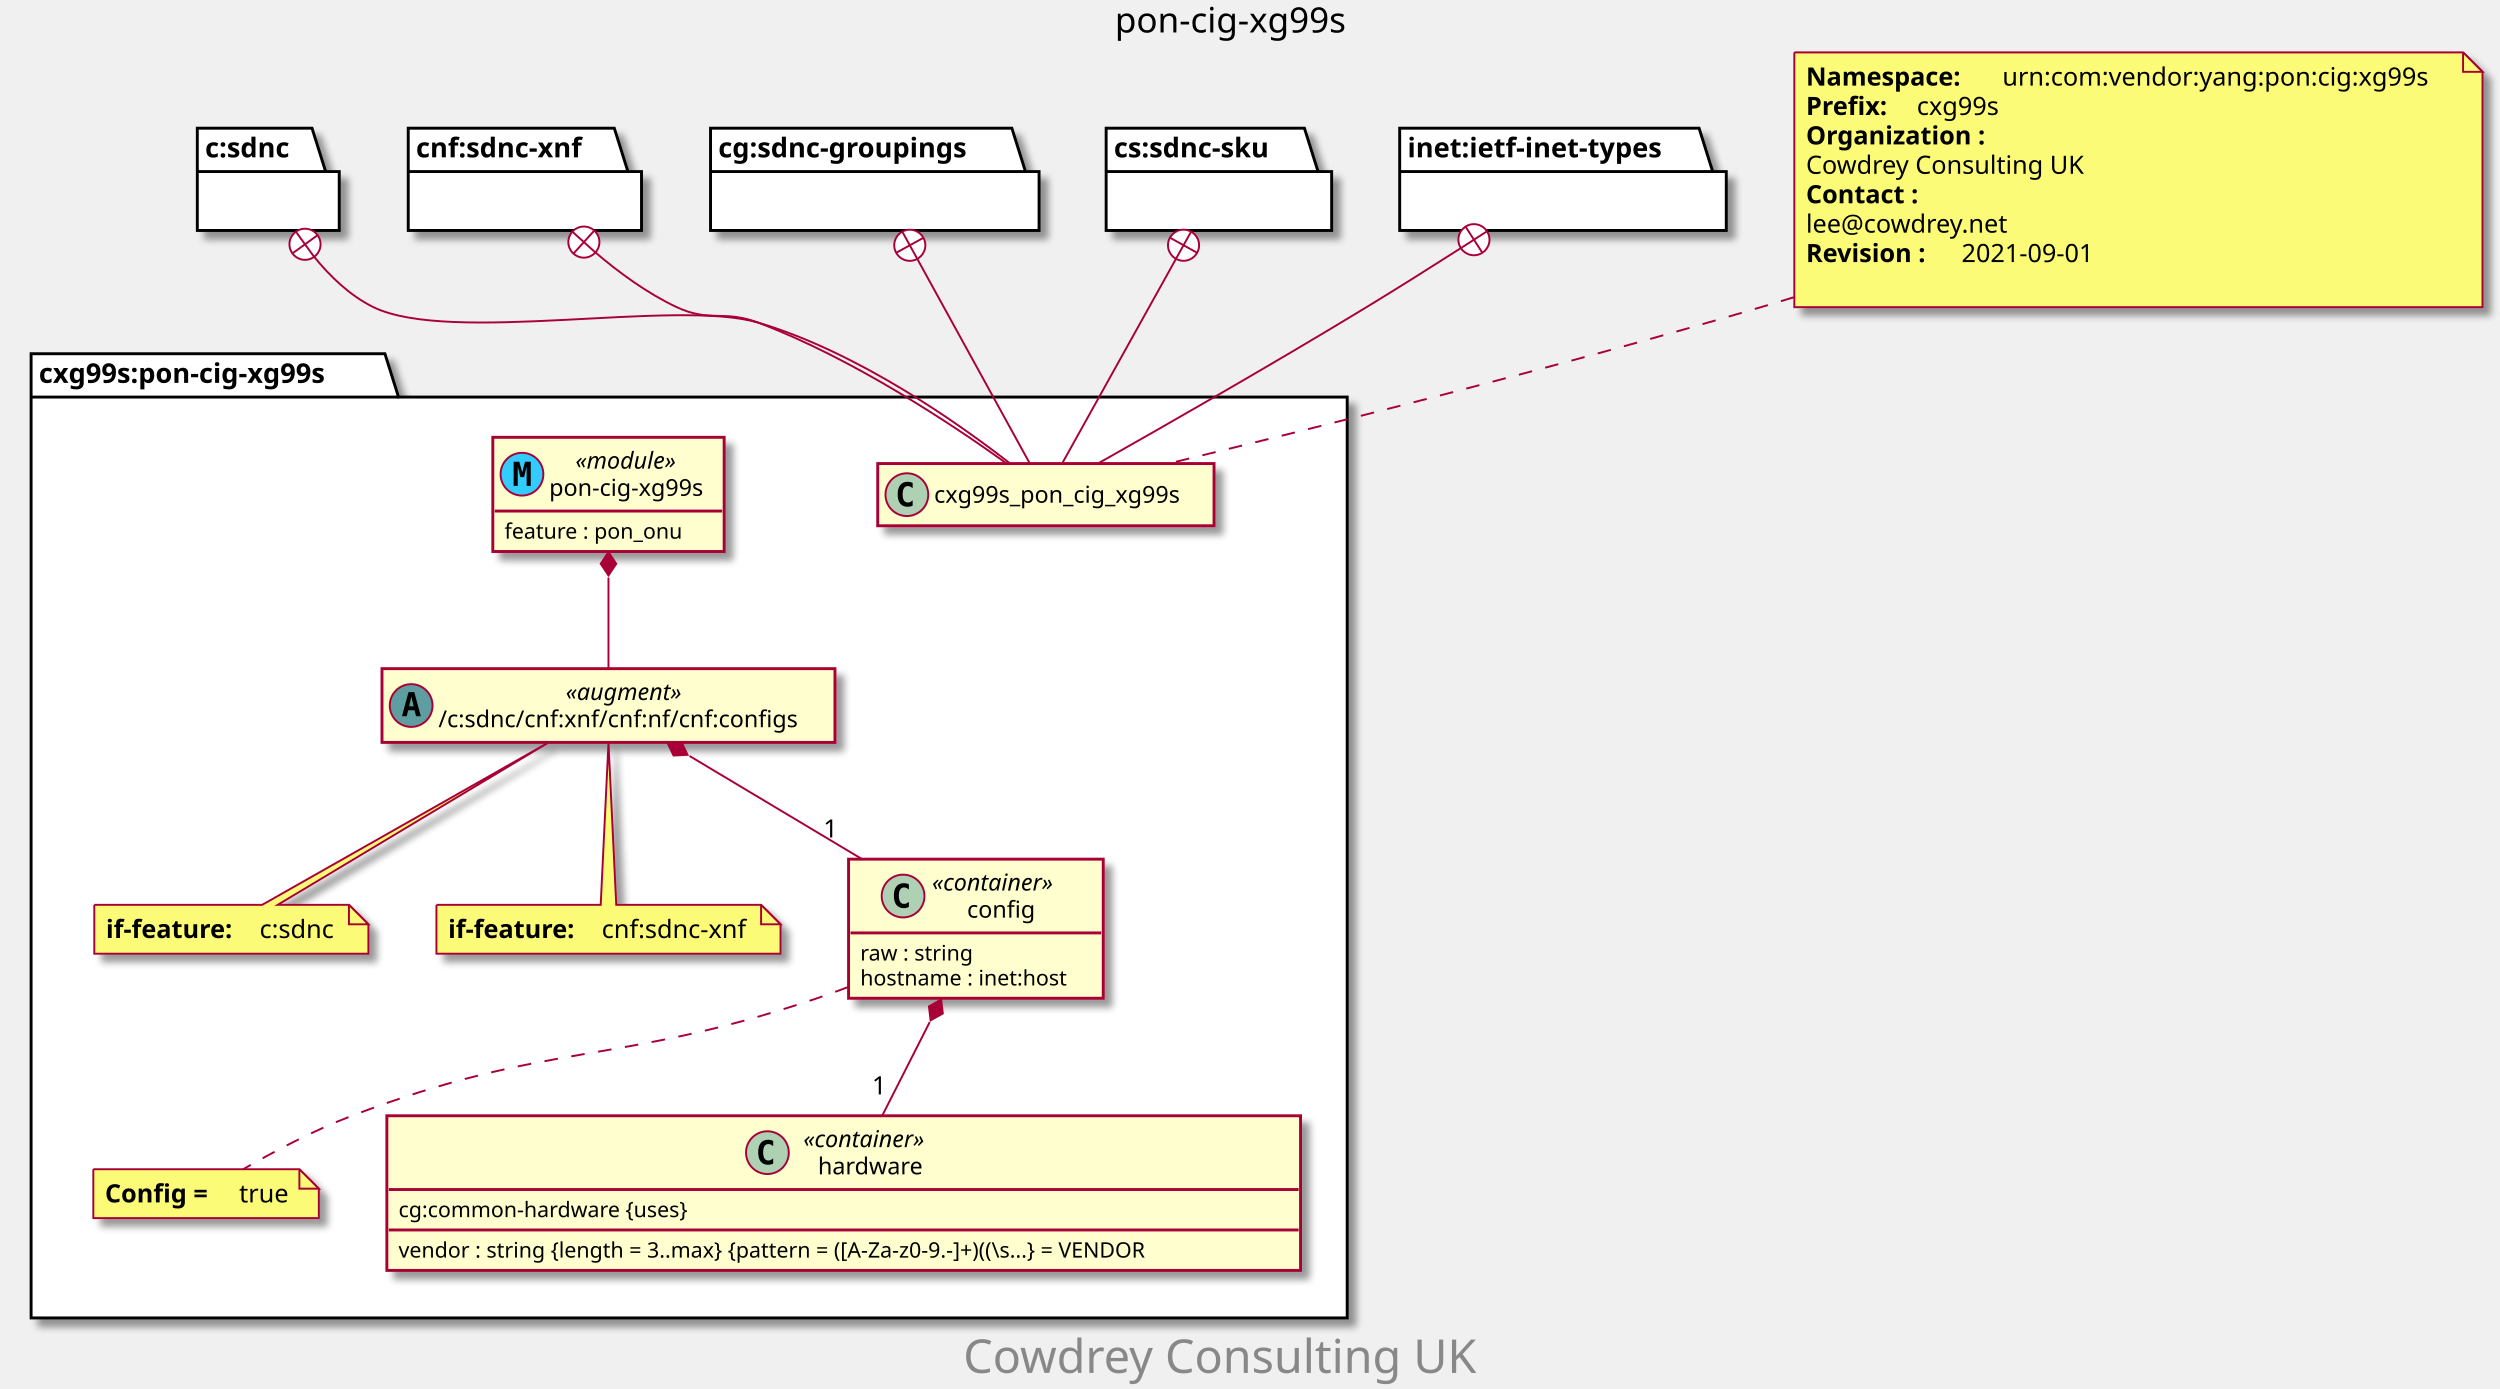
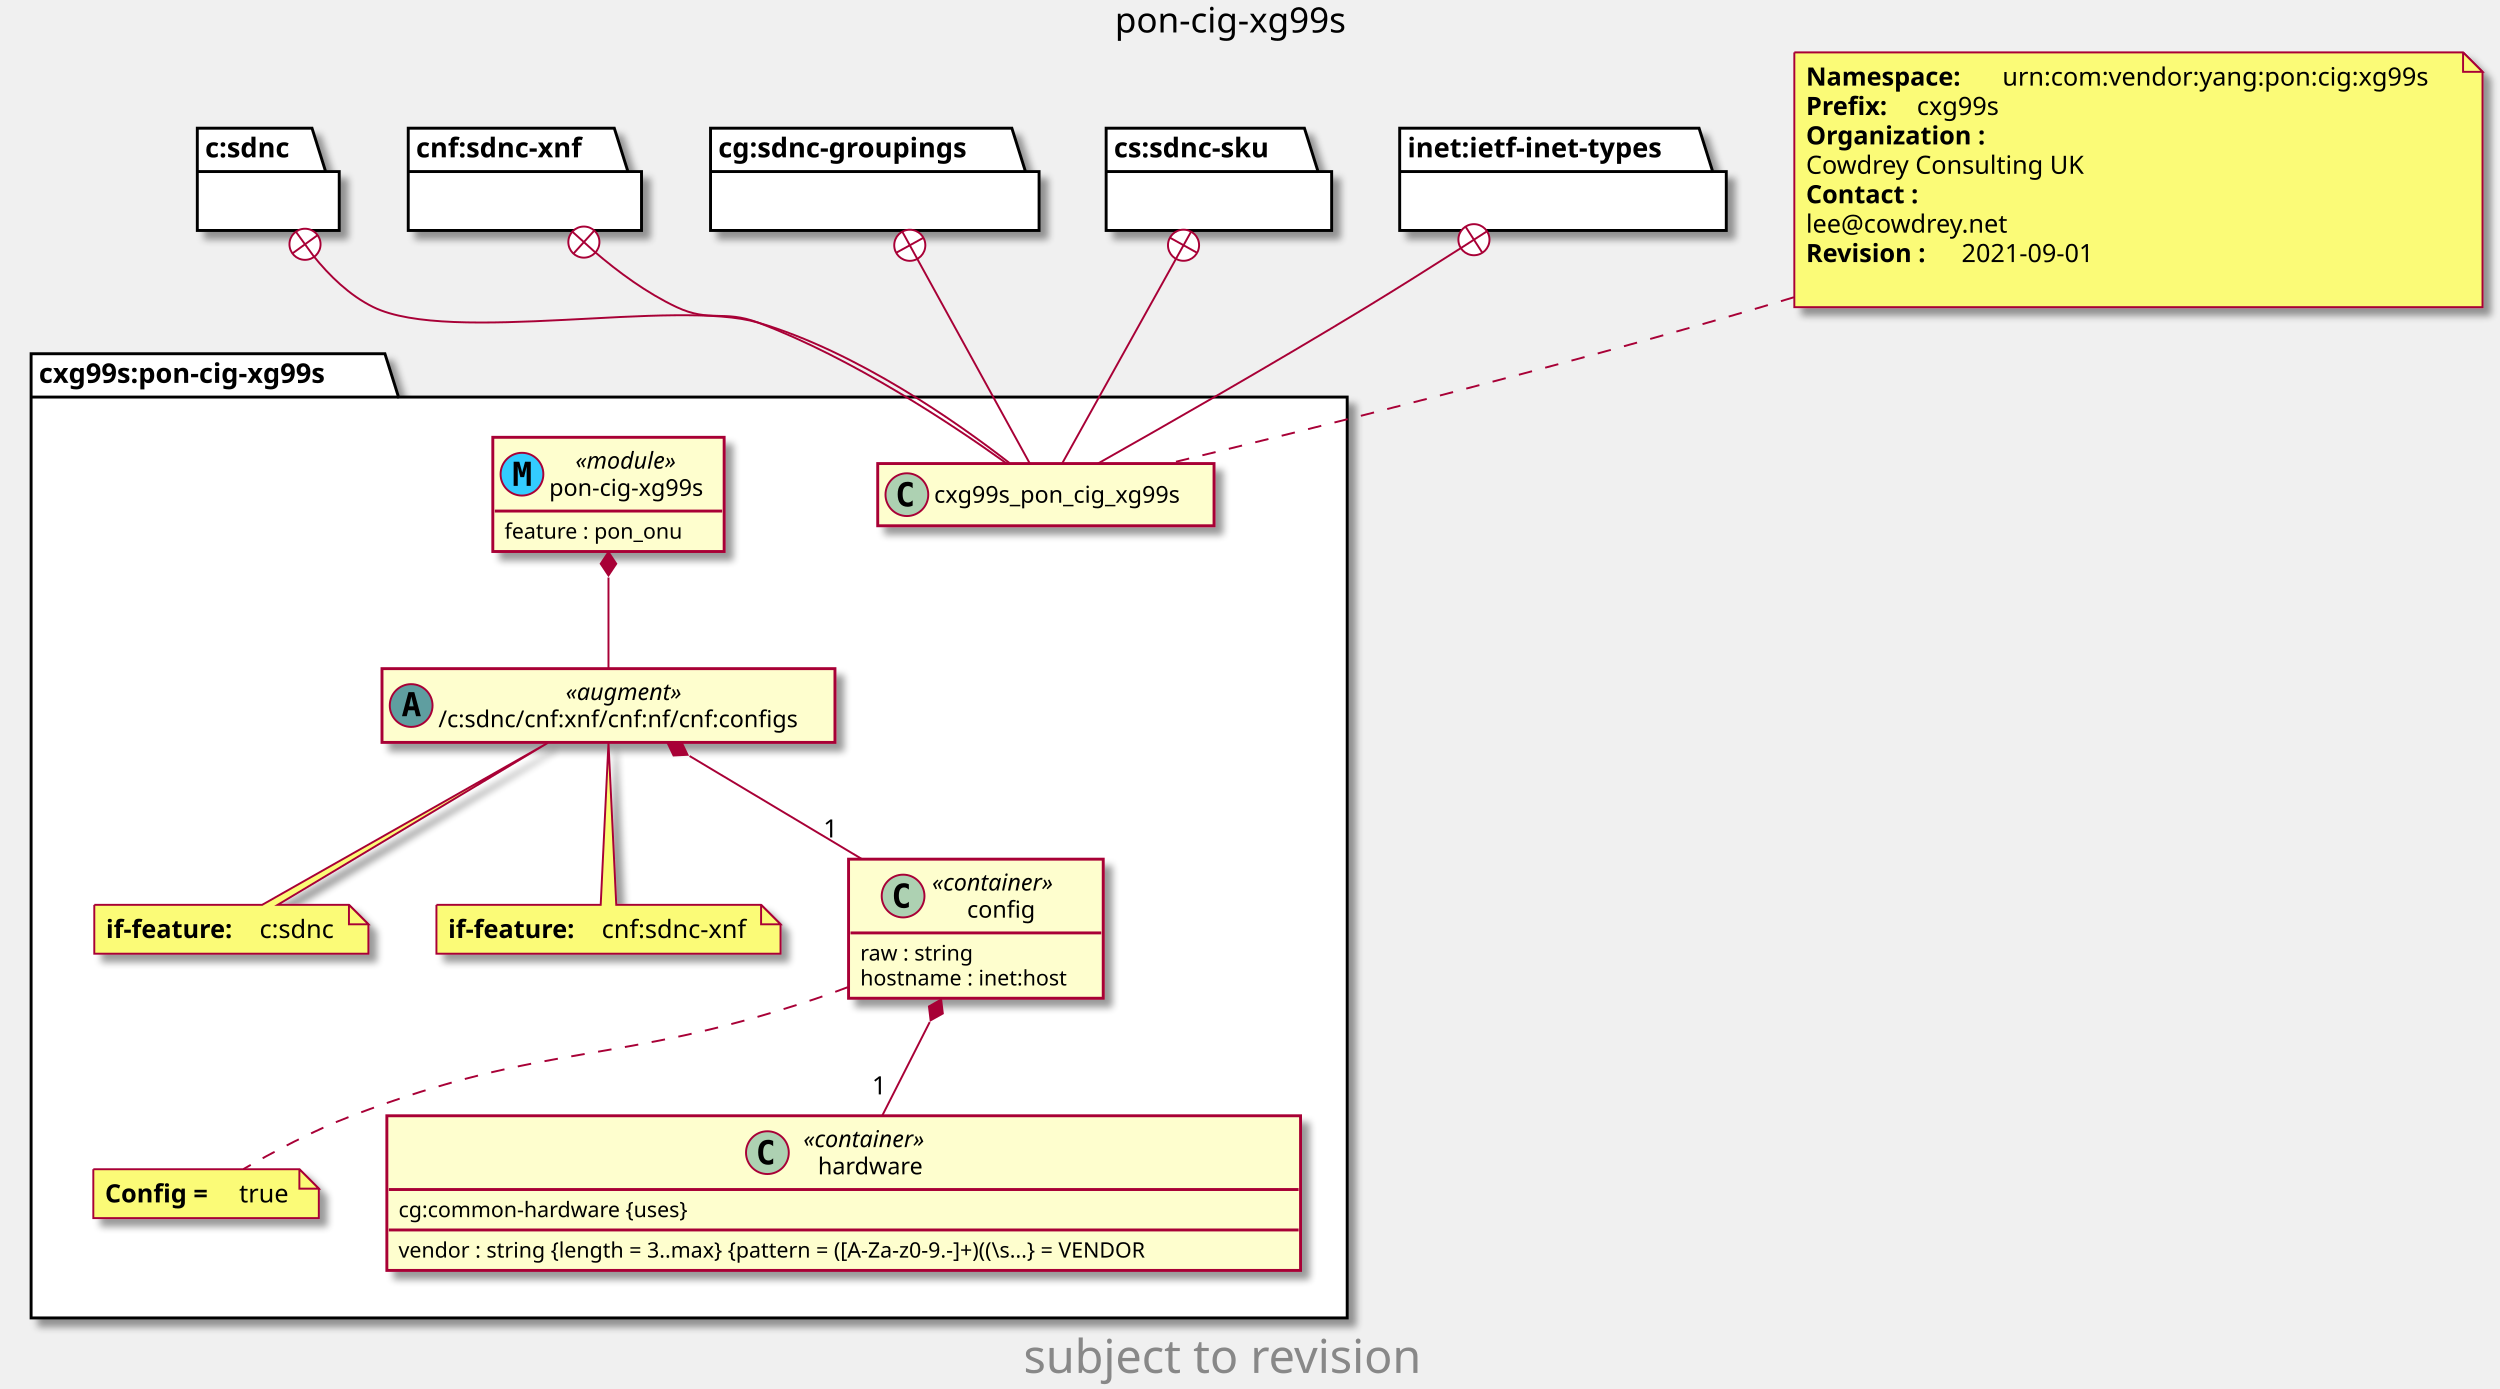
<svg xmlns="http://www.w3.org/2000/svg" contentScriptType="application/ecmascript" contentStyleType="text/css" height="714px" preserveAspectRatio="none" style="width:1286px;height:714px;background:#FFFFFF;" version="1.1" viewBox="0 0 1286 714" width="1286px" zoomAndPan="magnify">
  <defs>
-     <filter height="300%" id="f1jroi64sum9wz" width="300%" x="-1" y="-1">
+     <filter height="300%" id="f1pybss15d4pys" width="300%" x="-1" y="-1">
      <feGaussianBlur result="blurOut" stdDeviation="2.0" />
      <feColorMatrix in="blurOut" result="blurOut2" type="matrix" values="0 0 0 0 0 0 0 0 0 0 0 0 0 0 0 0 0 0 .4 0" />
      <feOffset dx="4.0" dy="4.0" in="blurOut2" result="blurOut3" />
      <feBlend in="SourceGraphic" in2="blurOut3" mode="normal" />
    </filter>
  </defs>
  <g>
    <text fill="#000000" font-family="sans-serif" font-size="18" lengthAdjust="spacing" textLength="124" x="573.5" y="16.708">pon-cig-xg99s</text>
-     <polygon fill="#FFFFFF" filter="url(#f1jroi64sum9wz)" points="16,181.953,198,181.953,205,204.25,693,204.25,693,677.953,16,677.953,16,181.953" style="stroke:#000000;stroke-width:1.5;" />
+     <polygon fill="#FFFFFF" filter="url(#f1pybss15d4pys)" points="16,181.953,198,181.953,205,204.25,693,204.25,693,677.953,16,677.953,16,181.953" style="stroke:#000000;stroke-width:1.5;" />
    <line style="stroke:#000000;stroke-width:1.5;" x1="16" x2="205" y1="204.25" y2="204.25" />
    <text fill="#000000" font-family="sans-serif" font-size="14" font-weight="bold" lengthAdjust="spacing" textLength="176" x="20" y="196.948">cxg99s:pon-cig-xg99s</text>
-     <polygon fill="#FFFFFF" filter="url(#f1jroi64sum9wz)" points="101.5,65.953,160.5,65.953,167.5,88.25,174.5,88.25,174.5,118.547,101.5,118.547,101.5,65.953" style="stroke:#000000;stroke-width:1.5;" />
+     <polygon fill="#FFFFFF" filter="url(#f1pybss15d4pys)" points="101.5,65.953,160.5,65.953,167.5,88.25,174.5,88.25,174.5,118.547,101.5,118.547,101.5,65.953" style="stroke:#000000;stroke-width:1.5;" />
    <line style="stroke:#000000;stroke-width:1.5;" x1="101.5" x2="167.5" y1="88.25" y2="88.25" />
    <text fill="#000000" font-family="sans-serif" font-size="14" font-weight="bold" lengthAdjust="spacing" textLength="53" x="105.5" y="80.948">c:sdnc</text>
-     <polygon fill="#FFFFFF" filter="url(#f1jroi64sum9wz)" points="210,65.953,316,65.953,323,88.25,330,88.25,330,118.547,210,118.547,210,65.953" style="stroke:#000000;stroke-width:1.5;" />
+     <polygon fill="#FFFFFF" filter="url(#f1pybss15d4pys)" points="210,65.953,316,65.953,323,88.25,330,88.25,330,118.547,210,118.547,210,65.953" style="stroke:#000000;stroke-width:1.5;" />
    <line style="stroke:#000000;stroke-width:1.5;" x1="210" x2="323" y1="88.25" y2="88.25" />
    <text fill="#000000" font-family="sans-serif" font-size="14" font-weight="bold" lengthAdjust="spacing" textLength="100" x="214" y="80.948">cnf:sdnc-xnf</text>
-     <polygon fill="#FFFFFF" filter="url(#f1jroi64sum9wz)" points="365.5,65.953,520.5,65.953,527.5,88.25,534.5,88.25,534.5,118.547,365.5,118.547,365.5,65.953" style="stroke:#000000;stroke-width:1.5;" />
+     <polygon fill="#FFFFFF" filter="url(#f1pybss15d4pys)" points="365.5,65.953,520.5,65.953,527.5,88.25,534.5,88.25,534.5,118.547,365.5,118.547,365.5,65.953" style="stroke:#000000;stroke-width:1.5;" />
    <line style="stroke:#000000;stroke-width:1.5;" x1="365.5" x2="527.5" y1="88.25" y2="88.25" />
    <text fill="#000000" font-family="sans-serif" font-size="14" font-weight="bold" lengthAdjust="spacing" textLength="149" x="369.5" y="80.948">cg:sdnc-groupings</text>
-     <polygon fill="#FFFFFF" filter="url(#f1jroi64sum9wz)" points="569,65.953,671,65.953,678,88.25,685,88.25,685,118.547,569,118.547,569,65.953" style="stroke:#000000;stroke-width:1.5;" />
+     <polygon fill="#FFFFFF" filter="url(#f1pybss15d4pys)" points="569,65.953,671,65.953,678,88.25,685,88.25,685,118.547,569,118.547,569,65.953" style="stroke:#000000;stroke-width:1.5;" />
    <line style="stroke:#000000;stroke-width:1.5;" x1="569" x2="678" y1="88.25" y2="88.25" />
    <text fill="#000000" font-family="sans-serif" font-size="14" font-weight="bold" lengthAdjust="spacing" textLength="96" x="573" y="80.948">cs:sdnc-sku</text>
-     <polygon fill="#FFFFFF" filter="url(#f1jroi64sum9wz)" points="720,65.953,874,65.953,881,88.25,888,88.25,888,118.547,720,118.547,720,65.953" style="stroke:#000000;stroke-width:1.5;" />
+     <polygon fill="#FFFFFF" filter="url(#f1pybss15d4pys)" points="720,65.953,874,65.953,881,88.25,888,88.25,888,118.547,720,118.547,720,65.953" style="stroke:#000000;stroke-width:1.5;" />
    <line style="stroke:#000000;stroke-width:1.5;" x1="720" x2="881" y1="88.25" y2="88.25" />
    <text fill="#000000" font-family="sans-serif" font-size="14" font-weight="bold" lengthAdjust="spacing" textLength="148" x="724" y="80.948">inet:ietf-inet-types</text>
-     <rect fill="#FEFECE" filter="url(#f1jroi64sum9wz)" height="32" id="cxg99s_pon_cig_xg99s" style="stroke:#A80036;stroke-width:1.5;" width="173" x="451.5" y="238.453" />
+     <rect fill="#FEFECE" filter="url(#f1pybss15d4pys)" height="32" id="cxg99s_pon_cig_xg99s" style="stroke:#A80036;stroke-width:1.5;" width="173" x="451.5" y="238.453" />
    <ellipse cx="466.5" cy="254.453" fill="#ADD1B2" rx="11" ry="11" style="stroke:#A80036;stroke-width:1.0;" />
    <path d="M469.469,260.094 Q468.891,260.391 468.25,260.531 Q467.609,260.688 466.906,260.688 Q464.406,260.688 463.078,259.047 Q461.766,257.391 461.766,254.266 Q461.766,251.141 463.078,249.484 Q464.406,247.828 466.906,247.828 Q467.609,247.828 468.25,247.984 Q468.906,248.141 469.469,248.438 L469.469,251.156 Q468.844,250.578 468.25,250.312 Q467.656,250.031 467.031,250.031 Q465.688,250.031 465,251.109 Q464.312,252.172 464.312,254.266 Q464.312,256.359 465,257.438 Q465.688,258.5 467.031,258.5 Q467.656,258.5 468.25,258.234 Q468.844,257.953 469.469,257.375 L469.469,260.094 Z " fill="#000000" />
    <text fill="#000000" font-family="sans-serif" font-size="12" lengthAdjust="spacing" textLength="141" x="480.5" y="258.607">cxg99s_pon_cig_xg99s</text>
-     <rect codeLine="32" fill="#FEFECE" filter="url(#f1jroi64sum9wz)" height="58.742" id="pon_cig_xg99s" style="stroke:#A80036;stroke-width:1.5;" width="119" x="253.5" y="224.953" />
+     <rect codeLine="32" fill="#FEFECE" filter="url(#f1pybss15d4pys)" height="58.742" id="pon_cig_xg99s" style="stroke:#A80036;stroke-width:1.5;" width="119" x="253.5" y="224.953" />
    <ellipse cx="268.5" cy="243.922" fill="#33CCFF" rx="11" ry="11" style="stroke:#A80036;stroke-width:1.0;" />
    <path d="M264.219,237.531 L267.141,237.531 L268.609,242.969 L270.078,237.531 L273.016,237.531 L273.016,249.922 L270.906,249.922 L270.906,240 L269.594,245.422 L267.656,245.422 L266.328,240 L266.328,249.922 L264.219,249.922 L264.219,237.531 Z " fill="#000000" />
    <text fill="#000000" font-family="sans-serif" font-size="12" font-style="italic" lengthAdjust="spacing" textLength="60" x="296" y="241.092">«module»</text>
    <text fill="#000000" font-family="sans-serif" font-size="12" lengthAdjust="spacing" textLength="87" x="282.5" y="255.06">pon-cig-xg99s</text>
    <line style="stroke:#A80036;stroke-width:1.5;" x1="254.5" x2="371.5" y1="262.891" y2="262.891" />
    <text fill="#000000" font-family="sans-serif" font-size="11" lengthAdjust="spacing" textLength="101" x="259.5" y="277.101">feature : pon_onu</text>
-     <rect codeLine="34" fill="#FEFECE" filter="url(#f1jroi64sum9wz)" height="37.938" id="c_sdnc_cnf_xnf_cnf_nf_cnf_configs" style="stroke:#A80036;stroke-width:1.5;" width="233" x="196.5" y="343.953" />
+     <rect codeLine="34" fill="#FEFECE" filter="url(#f1pybss15d4pys)" height="37.938" id="c_sdnc_cnf_xnf_cnf_nf_cnf_configs" style="stroke:#A80036;stroke-width:1.5;" width="233" x="196.5" y="343.953" />
    <ellipse cx="211.5" cy="362.922" fill="#5F9EA0" rx="11" ry="11" style="stroke:#A80036;stroke-width:1.0;" />
    <path d="M211.609,358.266 L210.453,363.344 L212.781,363.344 L211.609,358.266 Z M210.125,356.031 L213.109,356.031 L216.469,368.422 L214.016,368.422 L213.25,365.359 L209.969,365.359 L209.219,368.422 L206.781,368.422 L210.125,356.031 Z " fill="#000000" />
    <text fill="#000000" font-family="sans-serif" font-size="12" font-style="italic" lengthAdjust="spacing" textLength="70" x="291" y="360.092">«augment»</text>
    <text fill="#000000" font-family="sans-serif" font-size="12" lengthAdjust="spacing" textLength="201" x="225.5" y="374.06">/c:sdnc/cnf:xnf/cnf:nf/cnf:configs</text>
-     <path d="M48.5,465.453 L48.5,490.586 A0,0 0 0 0 48.5,490.586 L189.5,490.586 A0,0 0 0 0 189.5,490.586 L189.5,475.453 L179.5,465.453 L142.84,465.453 L281.83,382.113 L134.84,465.453 L48.5,465.453 A0,0 0 0 0 48.5,465.453 " fill="#FBFB77" filter="url(#f1jroi64sum9wz)" style="stroke:#A80036;stroke-width:1.0;" />
+     <path d="M48.5,465.453 L48.5,490.586 A0,0 0 0 0 48.5,490.586 L189.5,490.586 A0,0 0 0 0 189.5,490.586 L189.5,475.453 L179.5,465.453 L142.84,465.453 L281.83,382.113 L134.84,465.453 L48.5,465.453 A0,0 0 0 0 48.5,465.453 " fill="#FBFB77" filter="url(#f1pybss15d4pys)" style="stroke:#A80036;stroke-width:1.0;" />
    <path d="M179.5,465.453 L179.5,475.453 L189.5,475.453 L179.5,465.453 " fill="#FBFB77" style="stroke:#A80036;stroke-width:1.0;" />
    <text fill="#000000" font-family="sans-serif" font-size="13" font-weight="bold" lengthAdjust="spacing" textLength="74" x="54.5" y="482.52">if-feature:</text>
    <text fill="#000000" font-family="sans-serif" font-size="13" lengthAdjust="spacing" textLength="41" x="133.5" y="482.52">c:sdnc</text>
-     <path d="M224.5,465.453 L224.5,490.586 A0,0 0 0 0 224.5,490.586 L401.5,490.586 A0,0 0 0 0 401.5,490.586 L401.5,475.453 L391.5,465.453 L317,465.453 L313,382.113 L309,465.453 L224.5,465.453 A0,0 0 0 0 224.5,465.453 " fill="#FBFB77" filter="url(#f1jroi64sum9wz)" style="stroke:#A80036;stroke-width:1.0;" />
+     <path d="M224.5,465.453 L224.5,490.586 A0,0 0 0 0 224.5,490.586 L401.5,490.586 A0,0 0 0 0 401.5,490.586 L401.5,475.453 L391.5,465.453 L317,465.453 L313,382.113 L309,465.453 L224.5,465.453 A0,0 0 0 0 224.5,465.453 " fill="#FBFB77" filter="url(#f1pybss15d4pys)" style="stroke:#A80036;stroke-width:1.0;" />
    <path d="M391.5,465.453 L391.5,475.453 L401.5,475.453 L391.5,465.453 " fill="#FBFB77" style="stroke:#A80036;stroke-width:1.0;" />
    <text fill="#000000" font-family="sans-serif" font-size="13" font-weight="bold" lengthAdjust="spacing" textLength="74" x="230.5" y="482.52">if-feature:</text>
    <text fill="#000000" font-family="sans-serif" font-size="13" lengthAdjust="spacing" textLength="77" x="309.5" y="482.52">cnf:sdnc-xnf</text>
-     <rect codeLine="42" fill="#FEFECE" filter="url(#f1jroi64sum9wz)" height="71.547" id="sdnc_I_sdnc_I_xnf_I_nf_I_configs_I_config" style="stroke:#A80036;stroke-width:1.5;" width="131" x="436.5" y="441.953" />
+     <rect codeLine="42" fill="#FEFECE" filter="url(#f1pybss15d4pys)" height="71.547" id="sdnc_I_sdnc_I_xnf_I_nf_I_configs_I_config" style="stroke:#A80036;stroke-width:1.5;" width="131" x="436.5" y="441.953" />
    <ellipse cx="464.55" cy="460.922" fill="#ADD1B2" rx="11" ry="11" style="stroke:#A80036;stroke-width:1.0;" />
    <path d="M467.519,466.562 Q466.941,466.859 466.3,467 Q465.659,467.156 464.956,467.156 Q462.456,467.156 461.128,465.516 Q459.816,463.859 459.816,460.734 Q459.816,457.609 461.128,455.953 Q462.456,454.297 464.956,454.297 Q465.659,454.297 466.3,454.453 Q466.956,454.609 467.519,454.906 L467.519,457.625 Q466.894,457.047 466.3,456.781 Q465.706,456.5 465.081,456.5 Q463.738,456.5 463.05,457.578 Q462.363,458.641 462.363,460.734 Q462.363,462.828 463.05,463.906 Q463.738,464.969 465.081,464.969 Q465.706,464.969 466.3,464.703 Q466.894,464.422 467.519,463.844 L467.519,466.562 Z " fill="#000000" />
    <text fill="#000000" font-family="sans-serif" font-size="12" font-style="italic" lengthAdjust="spacing" textLength="74" x="479.45" y="458.092">«container»</text>
    <text fill="#000000" font-family="sans-serif" font-size="12" lengthAdjust="spacing" textLength="38" x="497.45" y="472.06">config</text>
    <line style="stroke:#A80036;stroke-width:1.5;" x1="437.5" x2="566.5" y1="479.891" y2="479.891" />
    <text fill="#000000" font-family="sans-serif" font-size="11" lengthAdjust="spacing" textLength="66" x="442.5" y="494.101">raw : string</text>
    <text fill="#000000" font-family="sans-serif" font-size="11" lengthAdjust="spacing" textLength="119" x="442.5" y="506.906">hostname : inet:host</text>
-     <path d="M48,601.453 L48,626.586 L164,626.586 L164,611.453 L154,601.453 L48,601.453 " fill="#FBFB77" filter="url(#f1jroi64sum9wz)" style="stroke:#A80036;stroke-width:1.0;" />
+     <path d="M48,601.453 L48,626.586 L164,626.586 L164,611.453 L154,601.453 L48,601.453 " fill="#FBFB77" filter="url(#f1pybss15d4pys)" style="stroke:#A80036;stroke-width:1.0;" />
    <path d="M154,601.453 L154,611.453 L164,611.453 L154,601.453 " fill="#FBFB77" style="stroke:#A80036;stroke-width:1.0;" />
    <text fill="#000000" font-family="sans-serif" font-size="13" font-weight="bold" lengthAdjust="spacing" textLength="64" x="54" y="618.52">Config =</text>
    <text fill="#000000" font-family="sans-serif" font-size="13" lengthAdjust="spacing" textLength="26" x="123" y="618.52">true</text>
-     <rect codeLine="49" fill="#FEFECE" filter="url(#f1jroi64sum9wz)" height="79.547" id="sdnc_I_sdnc_I_xnf_I_nf_I_configs_I_config_I_hardware" style="stroke:#A80036;stroke-width:1.5;" width="470" x="199" y="573.953" />
+     <rect codeLine="49" fill="#FEFECE" filter="url(#f1pybss15d4pys)" height="79.547" id="sdnc_I_sdnc_I_xnf_I_nf_I_configs_I_config_I_hardware" style="stroke:#A80036;stroke-width:1.5;" width="470" x="199" y="573.953" />
    <ellipse cx="394.75" cy="592.922" fill="#ADD1B2" rx="11" ry="11" style="stroke:#A80036;stroke-width:1.0;" />
    <path d="M397.719,598.562 Q397.141,598.859 396.5,599 Q395.859,599.156 395.156,599.156 Q392.656,599.156 391.328,597.516 Q390.016,595.859 390.016,592.734 Q390.016,589.609 391.328,587.953 Q392.656,586.297 395.156,586.297 Q395.859,586.297 396.5,586.453 Q397.156,586.609 397.719,586.906 L397.719,589.625 Q397.094,589.047 396.5,588.781 Q395.906,588.5 395.281,588.5 Q393.938,588.5 393.25,589.578 Q392.562,590.641 392.562,592.734 Q392.562,594.828 393.25,595.906 Q393.938,596.969 395.281,596.969 Q395.906,596.969 396.5,596.703 Q397.094,596.422 397.719,595.844 L397.719,598.562 Z " fill="#000000" />
    <text fill="#000000" font-family="sans-serif" font-size="12" font-style="italic" lengthAdjust="spacing" textLength="74" x="413.25" y="590.092">«container»</text>
    <text fill="#000000" font-family="sans-serif" font-size="12" lengthAdjust="spacing" textLength="59" x="420.75" y="604.061">hardware</text>
    <line style="stroke:#A80036;stroke-width:1.5;" x1="200" x2="668" y1="611.891" y2="611.891" />
    <text fill="#000000" font-family="sans-serif" font-size="11" lengthAdjust="spacing" textLength="170" x="205" y="626.101">cg:common-hardware {uses}</text>
    <line style="stroke:#A80036;stroke-width:1.5;" x1="200" x2="668" y1="632.695" y2="632.695" />
    <text fill="#000000" font-family="sans-serif" font-size="11" lengthAdjust="spacing" textLength="458" x="205" y="646.906">vendor : string {length = 3..max} {pattern = ([A-Za-z0-9.-]+)((\s...}   = VENDOR</text>
-     <path d="M923,26.953 L923,158.016 L1277,158.016 L1277,36.953 L1267,26.953 L923,26.953 " fill="#FBFB77" filter="url(#f1jroi64sum9wz)" style="stroke:#A80036;stroke-width:1.0;" />
+     <path d="M923,26.953 L923,158.016 L1277,158.016 L1277,36.953 L1267,26.953 L923,26.953 " fill="#FBFB77" filter="url(#f1pybss15d4pys)" style="stroke:#A80036;stroke-width:1.0;" />
    <path d="M1267,26.953 L1267,36.953 L1277,36.953 L1267,26.953 " fill="#FBFB77" style="stroke:#A80036;stroke-width:1.0;" />
    <text fill="#000000" font-family="sans-serif" font-size="13" font-weight="bold" lengthAdjust="spacing" textLength="92" x="929" y="44.02">Namespace:</text>
    <text fill="#000000" font-family="sans-serif" font-size="13" lengthAdjust="spacing" textLength="228" x="1030" y="44.02">urn:com:vendor:yang:pon:cig:xg99s</text>
    <text fill="#000000" font-family="sans-serif" font-size="13" font-weight="bold" lengthAdjust="spacing" textLength="48" x="929" y="59.153">Prefix:</text>
    <text fill="#000000" font-family="sans-serif" font-size="13" lengthAdjust="spacing" textLength="45" x="986" y="59.153">cxg99s</text>
    <text fill="#000000" font-family="sans-serif" font-size="13" font-weight="bold" lengthAdjust="spacing" textLength="104" x="929" y="74.286">Organization :</text>
    <text fill="#000000" font-family="sans-serif" font-size="13" lengthAdjust="spacing" textLength="147" x="929" y="89.418">Cowdrey Consulting UK</text>
    <text fill="#000000" font-family="sans-serif" font-size="13" font-weight="bold" lengthAdjust="spacing" textLength="67" x="929" y="104.551">Contact :</text>
    <text fill="#000000" font-family="sans-serif" font-size="13" lengthAdjust="spacing" textLength="109" x="929" y="119.684">lee@cowdrey.net</text>
    <text fill="#000000" font-family="sans-serif" font-size="13" font-weight="bold" lengthAdjust="spacing" textLength="71" x="929" y="134.817">Revision :</text>
    <text fill="#000000" font-family="sans-serif" font-size="13" lengthAdjust="spacing" textLength="74" x="1009" y="134.817">2021-09-01</text>
    <text fill="#000000" font-family="sans-serif" font-size="13" lengthAdjust="spacing" textLength="0" x="933" y="149.95" />
    <path d="M922.8,152.903 C917.14,154.633 911.53,156.313 906,157.953 C799.82,189.343 674.78,220.603 601.19,238.423 " fill="none" id="GMN8-cxg99s_pon_cig_xg99s" style="stroke:#A80036;stroke-width:1.0;stroke-dasharray:7.0,7.0;" />
    <path codeLine="27" d="M161.05,131.403 C169.42,141.873 179.85,151.973 192,157.953 C231.52,177.383 347.77,153.483 390,165.953 C440.96,181.003 492.6,217.423 519.35,238.223 " fill="none" id="c_sdnc-backto-cxg99s_pon_cig_xg99s" style="stroke:#A80036;stroke-width:1.0;" />
    <ellipse cx="156.894" cy="125.661" fill="#FFFFFF" rx="8" ry="8" style="stroke:#A80036;stroke-width:1.0;" />
    <line style="stroke:#A80036;stroke-width:1.0;" x1="161.589" x2="152.2" y1="132.139" y2="119.183" />
    <line style="stroke:#A80036;stroke-width:1.0;" x1="150.417" x2="163.372" y1="130.355" y2="120.966" />
    <path codeLine="28" d="M305.63,129.303 C318.11,140.023 332.82,150.813 348,157.953 C365.2,166.043 372.22,159.243 390,165.953 C438.87,184.403 490.08,218.523 517.6,238.263 " fill="none" id="cnf_sdnc_xnf-backto-cxg99s_pon_cig_xg99s" style="stroke:#A80036;stroke-width:1.0;" />
    <ellipse cx="300.345" cy="124.537" fill="#FFFFFF" rx="8" ry="8" style="stroke:#A80036;stroke-width:1.0;" />
    <line style="stroke:#A80036;stroke-width:1.0;" x1="306.281" x2="294.41" y1="129.901" y2="119.173" />
    <line style="stroke:#A80036;stroke-width:1.0;" x1="294.981" x2="305.709" y1="130.472" y2="118.602" />
    <path codeLine="29" d="M471.42,132.393 C490.2,166.533 516.5,214.363 529.72,238.403 " fill="none" id="cg_sdnc_groupings-backto-cxg99s_pon_cig_xg99s" style="stroke:#A80036;stroke-width:1.0;" />
    <ellipse cx="467.995" cy="126.173" fill="#FFFFFF" rx="8" ry="8" style="stroke:#A80036;stroke-width:1.0;" />
    <line style="stroke:#A80036;stroke-width:1.0;" x1="471.851" x2="464.14" y1="133.183" y2="119.163" />
    <line style="stroke:#A80036;stroke-width:1.0;" x1="460.986" x2="475.005" y1="130.028" y2="122.317" />
    <path codeLine="30" d="M605.34,132.393 C586.35,166.533 559.74,214.363 546.37,238.403 " fill="none" id="cs_sdnc_sku-backto-cxg99s_pon_cig_xg99s" style="stroke:#A80036;stroke-width:1.0;" />
    <ellipse cx="608.809" cy="126.153" fill="#FFFFFF" rx="8" ry="8" style="stroke:#A80036;stroke-width:1.0;" />
    <line style="stroke:#A80036;stroke-width:1.0;" x1="604.918" x2="612.7" y1="133.143" y2="119.163" />
    <line style="stroke:#A80036;stroke-width:1.0;" x1="601.819" x2="615.799" y1="122.262" y2="130.044" />
    <path codeLine="31" d="M752.18,127.163 C736.47,137.213 719.11,148.153 703,157.953 C654.79,187.283 597.61,219.903 564.79,238.423 " fill="none" id="inet_ietf_inet_types-backto-cxg99s_pon_cig_xg99s" style="stroke:#A80036;stroke-width:1.0;" />
    <ellipse cx="758.192" cy="123.301" fill="#FFFFFF" rx="8" ry="8" style="stroke:#A80036;stroke-width:1.0;" />
    <line style="stroke:#A80036;stroke-width:1.0;" x1="751.464" x2="764.92" y1="127.629" y2="118.973" />
    <line style="stroke:#A80036;stroke-width:1.0;" x1="753.864" x2="762.52" y1="116.573" y2="130.029" />
    <path codeLine="35" d="M313,297.083 C313,313.243 313,330.913 313,343.723 " fill="none" id="pon_cig_xg99s-backto-c_sdnc_cnf_xnf_cnf_nf_cnf_configs" style="stroke:#A80036;stroke-width:1.0;" />
    <polygon fill="#A80036" points="313,283.993,309,289.993,313,295.993,317,289.993,313,283.993" style="stroke:#A80036;stroke-width:1.0;" />
    <path codeLine="43" d="M354.7,388.883 C380.65,404.403 414.44,424.603 443.1,441.743 " fill="none" id="c_sdnc_cnf_xnf_cnf_nf_cnf_configs-backto-sdnc_I_sdnc_I_xnf_I_nf_I_configs_I_config" style="stroke:#A80036;stroke-width:1.0;" />
    <polygon fill="#A80036" points="343.37,382.113,346.467,388.625,353.669,388.272,350.572,381.759,343.37,382.113" style="stroke:#A80036;stroke-width:1.0;" />
    <text fill="#000000" font-family="sans-serif" font-size="13" lengthAdjust="spacing" textLength="8" x="423.503" y="430.805">1</text>
    <path d="M436.2,507.763 C430.43,509.973 424.64,512.063 419,513.953 C315.55,548.583 282.97,535.193 181,573.953 C161.25,581.463 139.98,592.863 125.16,601.403 " fill="none" id="sdnc_I_sdnc_I_xnf_I_nf_I_configs_I_config-GMN28" style="stroke:#A80036;stroke-width:1.0;stroke-dasharray:7.0,7.0;" />
    <path codeLine="50" d="M478.25,525.753 C470.3,541.423 461.53,558.713 453.9,573.733 " fill="none" id="sdnc_I_sdnc_I_xnf_I_nf_I_configs_I_config-backto-sdnc_I_sdnc_I_xnf_I_nf_I_configs_I_config_I_hardware" style="stroke:#A80036;stroke-width:1.0;" />
    <polygon fill="#A80036" points="484.13,514.163,477.848,517.704,478.7,524.864,484.982,521.324,484.13,514.163" style="stroke:#A80036;stroke-width:1.0;" />
    <text fill="#000000" font-family="sans-serif" font-size="13" lengthAdjust="spacing" textLength="8" x="448.533" y="562.945">1</text>
-     <text fill="#888888" font-family="sans-serif" font-size="24" lengthAdjust="spacing" textLength="280" x="495.5" y="706.231">Cowdrey Consulting UK</text>
+     <text fill="#888888" font-family="sans-serif" font-size="24" lengthAdjust="spacing" textLength="218" x="526.5" y="706.231">subject to revision</text>
  </g>
</svg>
